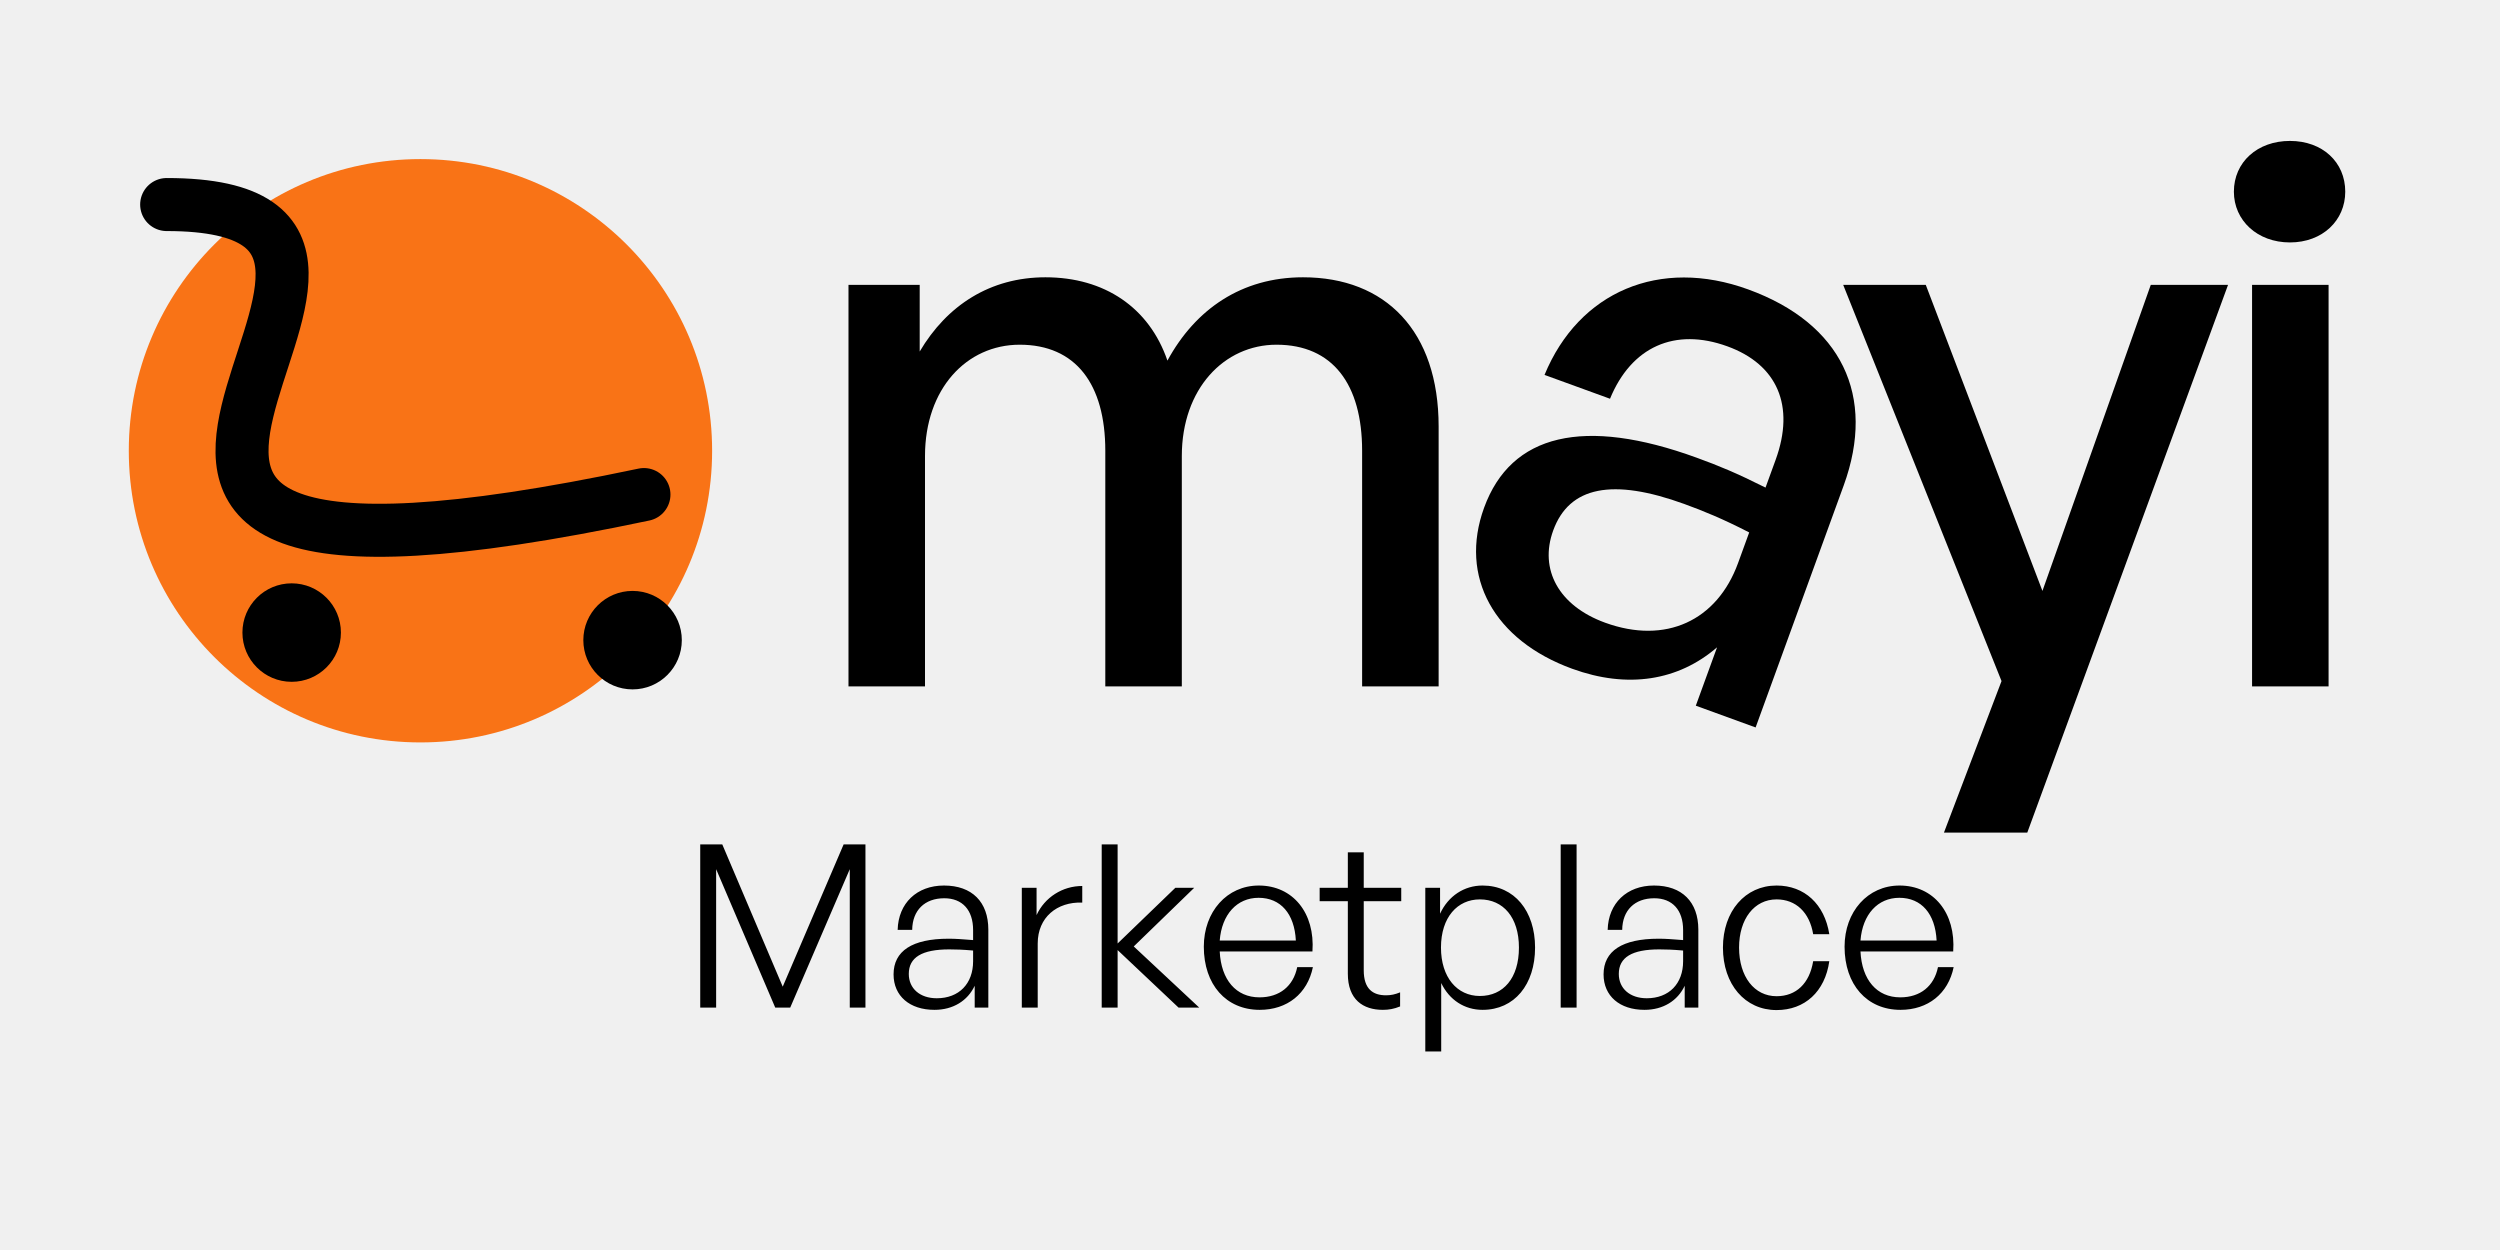
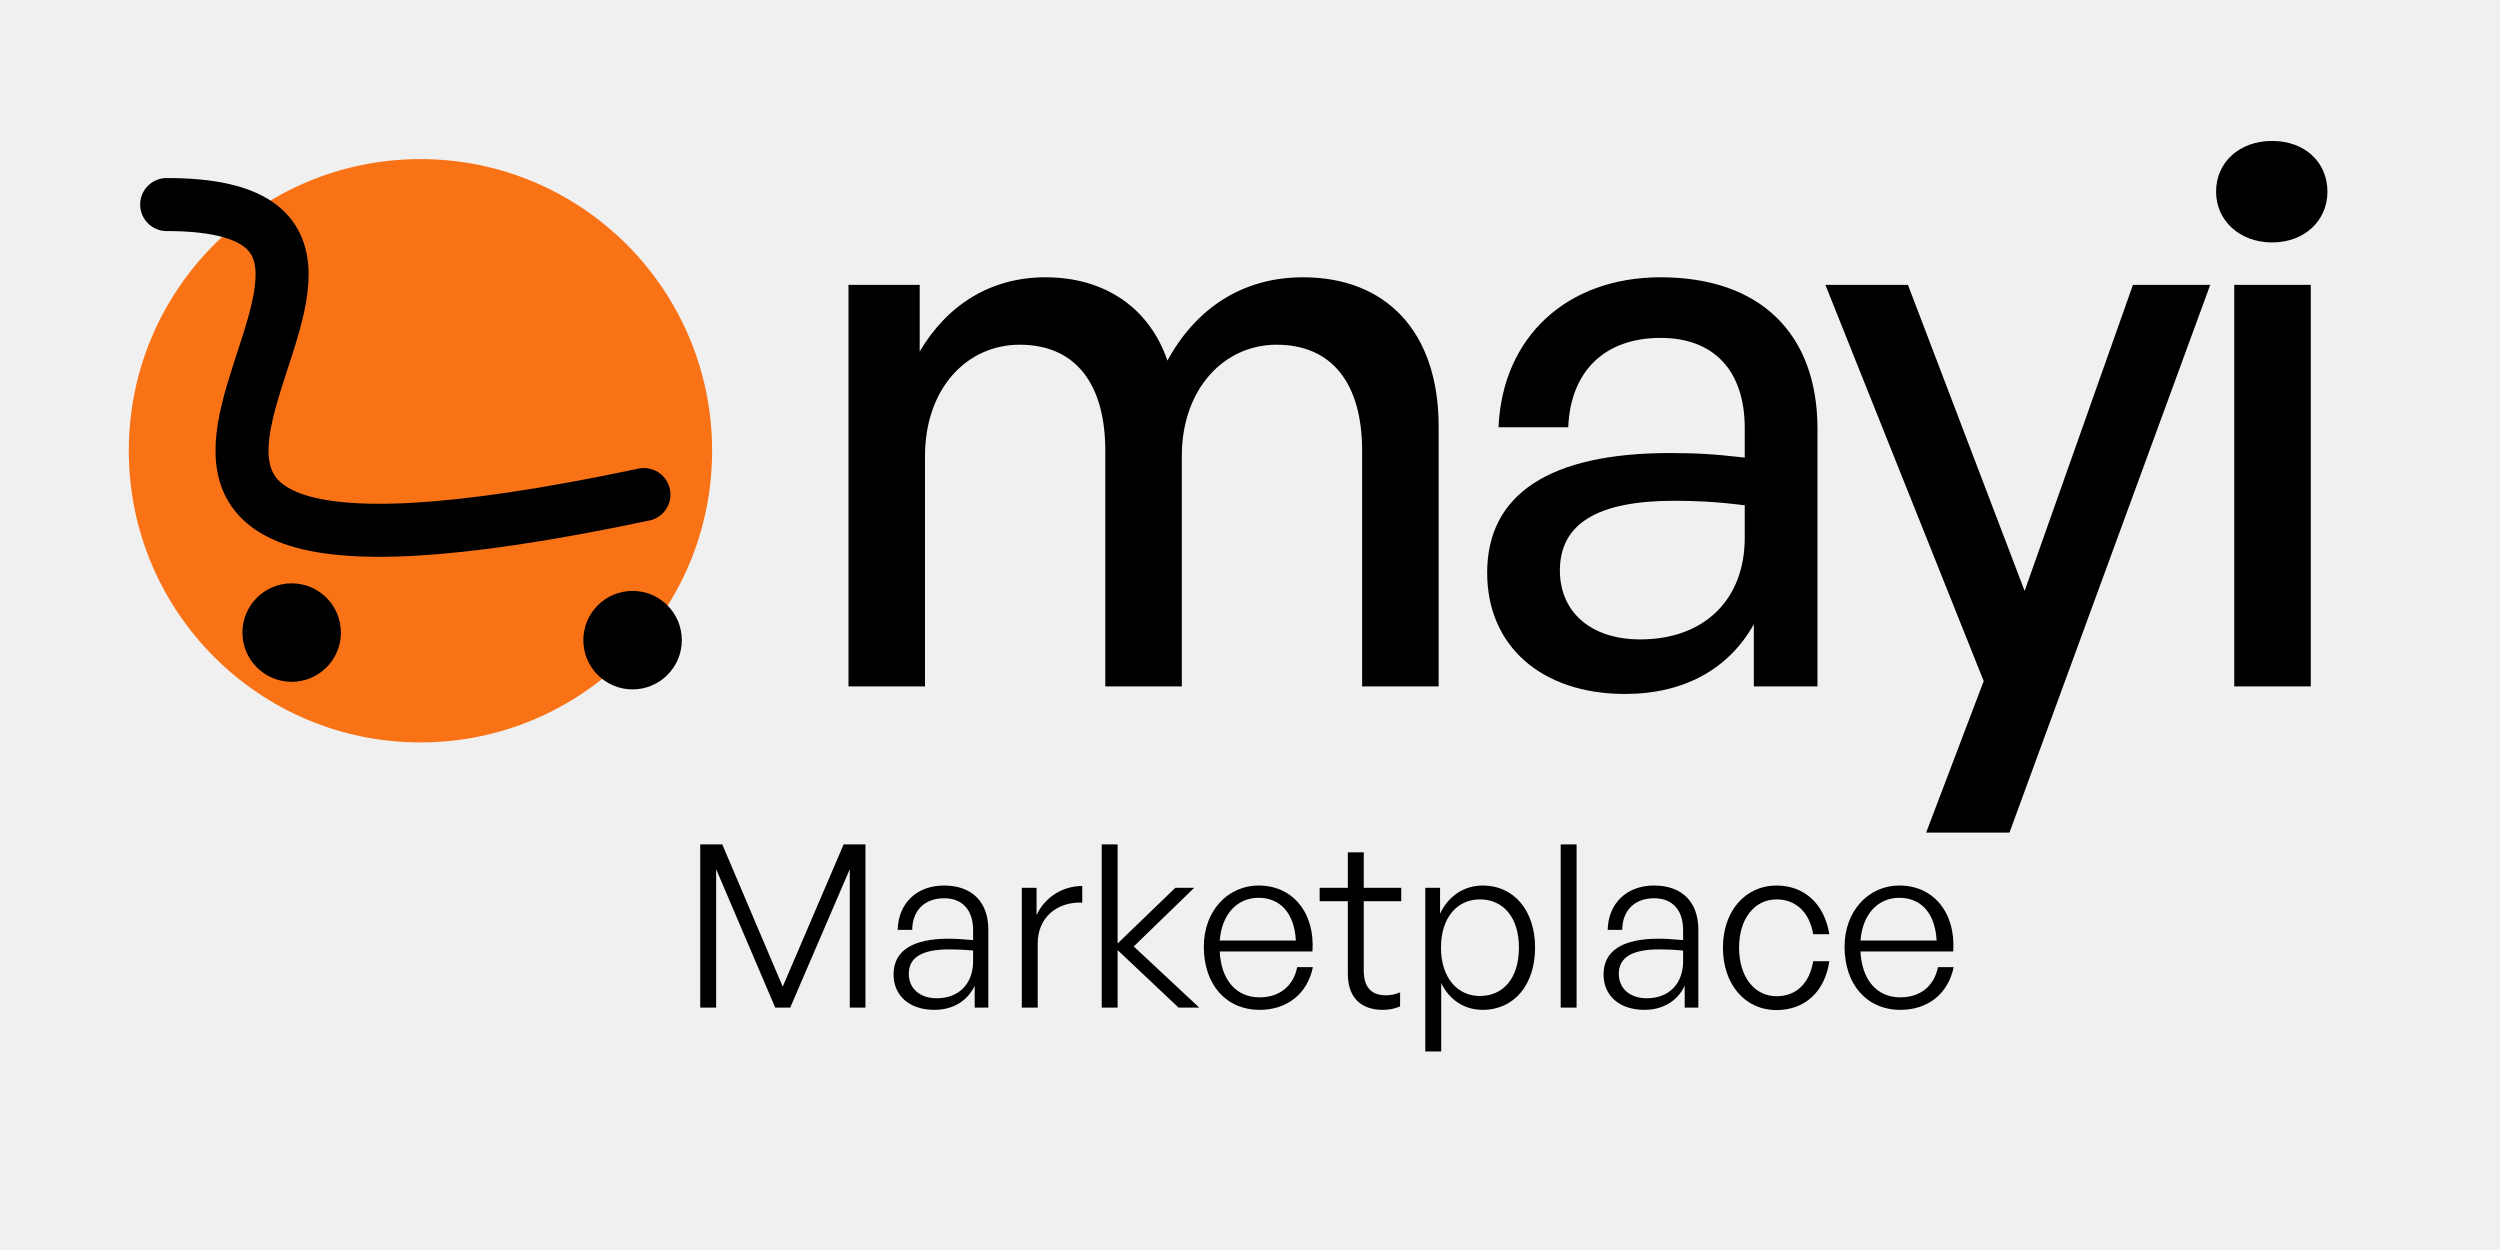
<svg xmlns="http://www.w3.org/2000/svg" width="330" height="165" viewBox="0 0 330 165" fill="none">
  <g clip-path="url(#clip0_3359_3)">
-     <path d="M122.1 90.602H112V37.602H121.4V46.402C125 40.302 130.7 36.602 138 36.602C145.8 36.602 151.7 40.602 154.1 47.602C157.8 40.802 163.9 36.602 172 36.602C182.9 36.602 189.9 43.702 189.9 56.302V90.602H179.8V59.502C179.8 50.702 175.9 45.502 168.5 45.502C161.6 45.502 156 51.302 156 60.202V90.602H145.9V59.502C145.9 50.702 142 45.502 134.6 45.502C127.6 45.502 122.1 51.302 122.1 60.202V90.602ZM294.102 37.602L267.602 109.902H256.602L264.202 89.902L243.302 37.602H254.202L269.602 78.002L283.902 37.602H294.102ZM309.573 25.302C309.573 29.102 306.573 32.002 302.273 32.002C297.973 32.002 294.873 29.102 294.873 25.302C294.873 21.402 297.973 18.602 302.273 18.602C306.573 18.602 309.573 21.402 309.573 25.302ZM307.373 90.602H297.273V37.602H307.373V90.602Z" fill="black" />
-     <path d="M223.847 93.151L226.652 85.446C221.533 89.862 214.86 90.945 207.531 88.277C197.194 84.515 192.583 76.132 195.901 67.017C199.458 57.244 209.104 55.009 223.951 60.413C226.864 61.473 229.179 62.422 233.049 64.362L234.383 60.697C236.982 53.556 234.6 48.113 228.022 45.719C221.068 43.188 215.335 45.783 212.522 52.635L203.877 49.488C208.417 38.477 219.106 33.96 230.758 38.201C243.068 42.682 247.679 52.235 243.37 64.075L231.741 96.024L223.847 93.151ZM205.024 70.019C203.143 75.187 205.765 79.972 211.873 82.195C219.86 85.102 226.653 81.935 229.423 74.323L230.894 70.282C227.4 68.479 224.803 67.427 222.36 66.538C212.869 63.083 207.145 64.192 205.024 70.019Z" fill="black" />
+     <path d="M122.1 90.602H112V37.602H121.4V46.402C125 40.302 130.7 36.602 138 36.602C145.8 36.602 151.7 40.602 154.1 47.602C157.8 40.802 163.9 36.602 172 36.602C182.9 36.602 189.9 43.702 189.9 56.302V90.602H179.8V59.502C179.8 50.702 175.9 45.502 168.5 45.502C161.6 45.502 156 51.302 156 60.202V90.602H145.9V59.502C145.9 50.702 142 45.502 134.6 45.502C127.6 45.502 122.1 51.302 122.1 60.202V90.602ZM231.506 90.602V82.402C228.206 88.302 222.306 91.602 214.506 91.602C203.506 91.602 196.306 85.302 196.306 75.602C196.306 65.202 204.606 59.802 220.406 59.802C223.506 59.802 226.006 59.902 230.306 60.402V56.502C230.306 48.902 226.206 44.602 219.206 44.602C211.806 44.602 207.306 49.002 207.006 56.402H197.806C198.306 44.502 206.806 36.602 219.206 36.602C232.306 36.602 239.906 44.002 239.906 56.602V90.602H231.506ZM205.906 75.302C205.906 80.802 210.006 84.402 216.506 84.402C225.006 84.402 230.306 79.102 230.306 71.002V66.702C226.406 66.202 223.606 66.102 221.006 66.102C210.906 66.102 205.906 69.102 205.906 75.302ZM291.75 37.602L265.25 109.902H254.25L261.85 89.902L240.95 37.602H251.85L267.25 78.002L281.55 37.602H291.75ZM307.222 25.302C307.222 29.102 304.222 32.002 299.922 32.002C295.622 32.002 292.522 29.102 292.522 25.302C292.522 21.402 295.622 18.602 299.922 18.602C304.222 18.602 307.222 21.402 307.222 25.302ZM305.022 90.602H294.922V37.602H305.022V90.602Z" fill="black" />
    <circle cx="55.5" cy="59.5" r="38.5" fill="#F97316" />
    <path d="M22 27C68.957 27 -17.522 86.941 85 65.282" stroke="black" stroke-width="7" stroke-linecap="round" />
    <circle cx="6.5" cy="6.5" r="6.5" transform="matrix(1 0 0 -1 77 91)" fill="black" />
    <circle cx="6.5" cy="6.5" r="6.5" transform="matrix(1 0 0 -1 32 90)" fill="black" />
    <path d="M102.33 133L94.53 114.73V133H92.43V111.46H95.34L103.32 130.24L111.36 111.46H114.24V133H112.17V114.73L104.31 133H102.33ZM128.66 133V130.12C127.73 132.1 125.81 133.3 123.35 133.3C120.08 133.3 117.95 131.47 117.95 128.62C117.95 125.53 120.41 123.91 125.21 123.91C126.17 123.91 126.89 123.97 128.45 124.09V122.77C128.45 120.13 127.04 118.57 124.64 118.57C122.06 118.57 120.44 120.16 120.41 122.74H118.49C118.58 119.23 121.01 116.89 124.61 116.89C128.3 116.89 130.46 119.05 130.46 122.71V133H128.66ZM119.96 128.56C119.96 130.48 121.43 131.77 123.65 131.77C126.59 131.77 128.45 129.85 128.45 126.88V125.47C127.1 125.35 126.17 125.32 125.3 125.32C121.7 125.32 119.96 126.37 119.96 128.56ZM136.978 124.54V133H134.878V117.19H136.828V120.79C137.908 118.45 140.248 116.95 142.858 116.95V119.14C139.528 119.02 136.978 121.09 136.978 124.54ZM147.525 133H145.425V111.46H147.525V124.54L155.145 117.19H157.635L149.655 124.93L158.295 133H155.565L147.525 125.41V133ZM166.283 133.3C161.843 133.3 158.903 129.97 158.903 124.96C158.903 120.34 161.963 116.89 166.163 116.89C170.663 116.89 173.603 120.52 173.243 125.59H161.003C161.183 129.34 163.163 131.65 166.253 131.65C168.893 131.65 170.723 130.18 171.233 127.66H173.303C172.583 131.17 169.913 133.3 166.283 133.3ZM166.133 118.51C163.283 118.51 161.273 120.7 161.003 124.15H171.053C170.873 120.61 169.043 118.51 166.133 118.51ZM184.814 130.99V132.85C184.004 133.18 183.314 133.3 182.534 133.3C179.924 133.3 177.914 131.95 177.914 128.53V118.96H174.194V117.19H177.914V112.51H180.014V117.19H184.964V118.96H180.014V128.08C180.014 130.54 181.214 131.38 182.954 131.38C183.614 131.38 184.154 131.26 184.814 130.99ZM202.629 125.08C202.629 129.97 199.899 133.3 195.699 133.3C193.329 133.3 191.319 132.01 190.239 129.76V138.79H188.139V117.19H190.089V120.61C191.169 118.27 193.269 116.89 195.699 116.89C199.899 116.89 202.629 120.25 202.629 125.08ZM200.499 125.08C200.499 121.09 198.429 118.72 195.339 118.72C192.399 118.72 190.209 121.06 190.209 125.08C190.209 129.01 192.339 131.47 195.339 131.47C198.429 131.47 200.499 129.13 200.499 125.08ZM208.11 133H206.01V111.46H208.11V133ZM222.381 133V130.12C221.451 132.1 219.531 133.3 217.071 133.3C213.801 133.3 211.671 131.47 211.671 128.62C211.671 125.53 214.131 123.91 218.931 123.91C219.891 123.91 220.611 123.97 222.171 124.09V122.77C222.171 120.13 220.761 118.57 218.361 118.57C215.781 118.57 214.161 120.16 214.131 122.74H212.211C212.301 119.23 214.731 116.89 218.331 116.89C222.021 116.89 224.181 119.05 224.181 122.71V133H222.381ZM213.681 128.56C213.681 130.48 215.151 131.77 217.371 131.77C220.311 131.77 222.171 129.85 222.171 126.88V125.47C220.821 125.35 219.891 125.32 219.021 125.32C215.421 125.32 213.681 126.37 213.681 128.56ZM234.508 133.33C230.338 133.33 227.428 129.94 227.428 125.08C227.428 120.28 230.368 116.89 234.508 116.89C238.198 116.89 240.838 119.35 241.468 123.31H239.338C238.858 120.43 237.058 118.72 234.508 118.72C231.568 118.72 229.558 121.3 229.558 125.08C229.558 128.92 231.568 131.5 234.508 131.5C237.088 131.5 238.858 129.82 239.338 126.88H241.468C240.898 130.9 238.228 133.33 234.508 133.33ZM250.863 133.3C246.423 133.3 243.483 129.97 243.483 124.96C243.483 120.34 246.543 116.89 250.743 116.89C255.243 116.89 258.183 120.52 257.823 125.59H245.583C245.763 129.34 247.743 131.65 250.833 131.65C253.473 131.65 255.303 130.18 255.813 127.66H257.883C257.163 131.17 254.493 133.3 250.863 133.3ZM250.713 118.51C247.863 118.51 245.853 120.7 245.583 124.15H255.633C255.453 120.61 253.623 118.51 250.713 118.51Z" fill="black" />
  </g>
  <defs>
    <clipPath id="clip0_3359_3">
      <rect width="330" height="165" fill="white" />
    </clipPath>
  </defs>
</svg>
